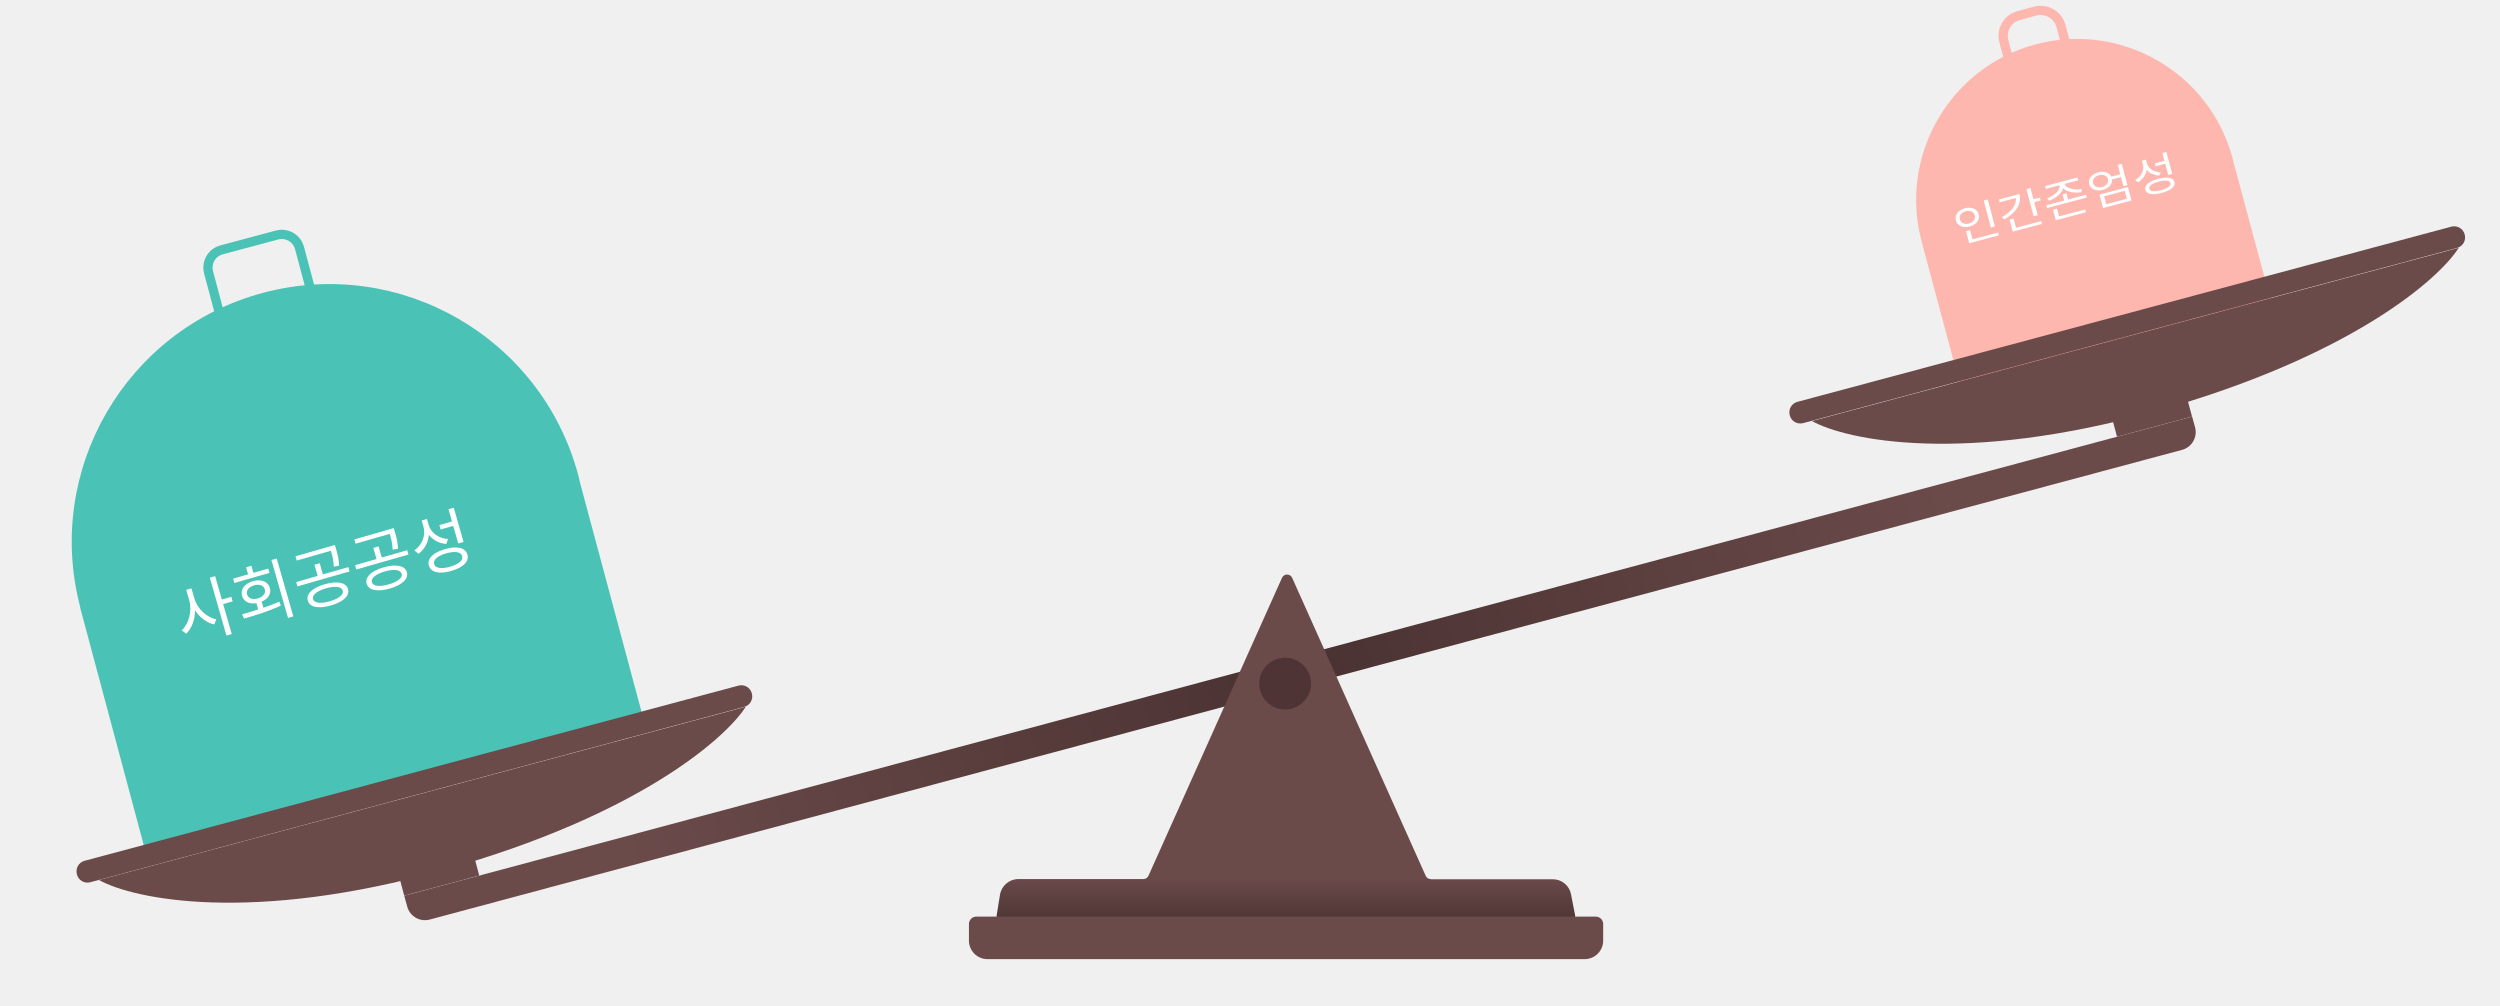
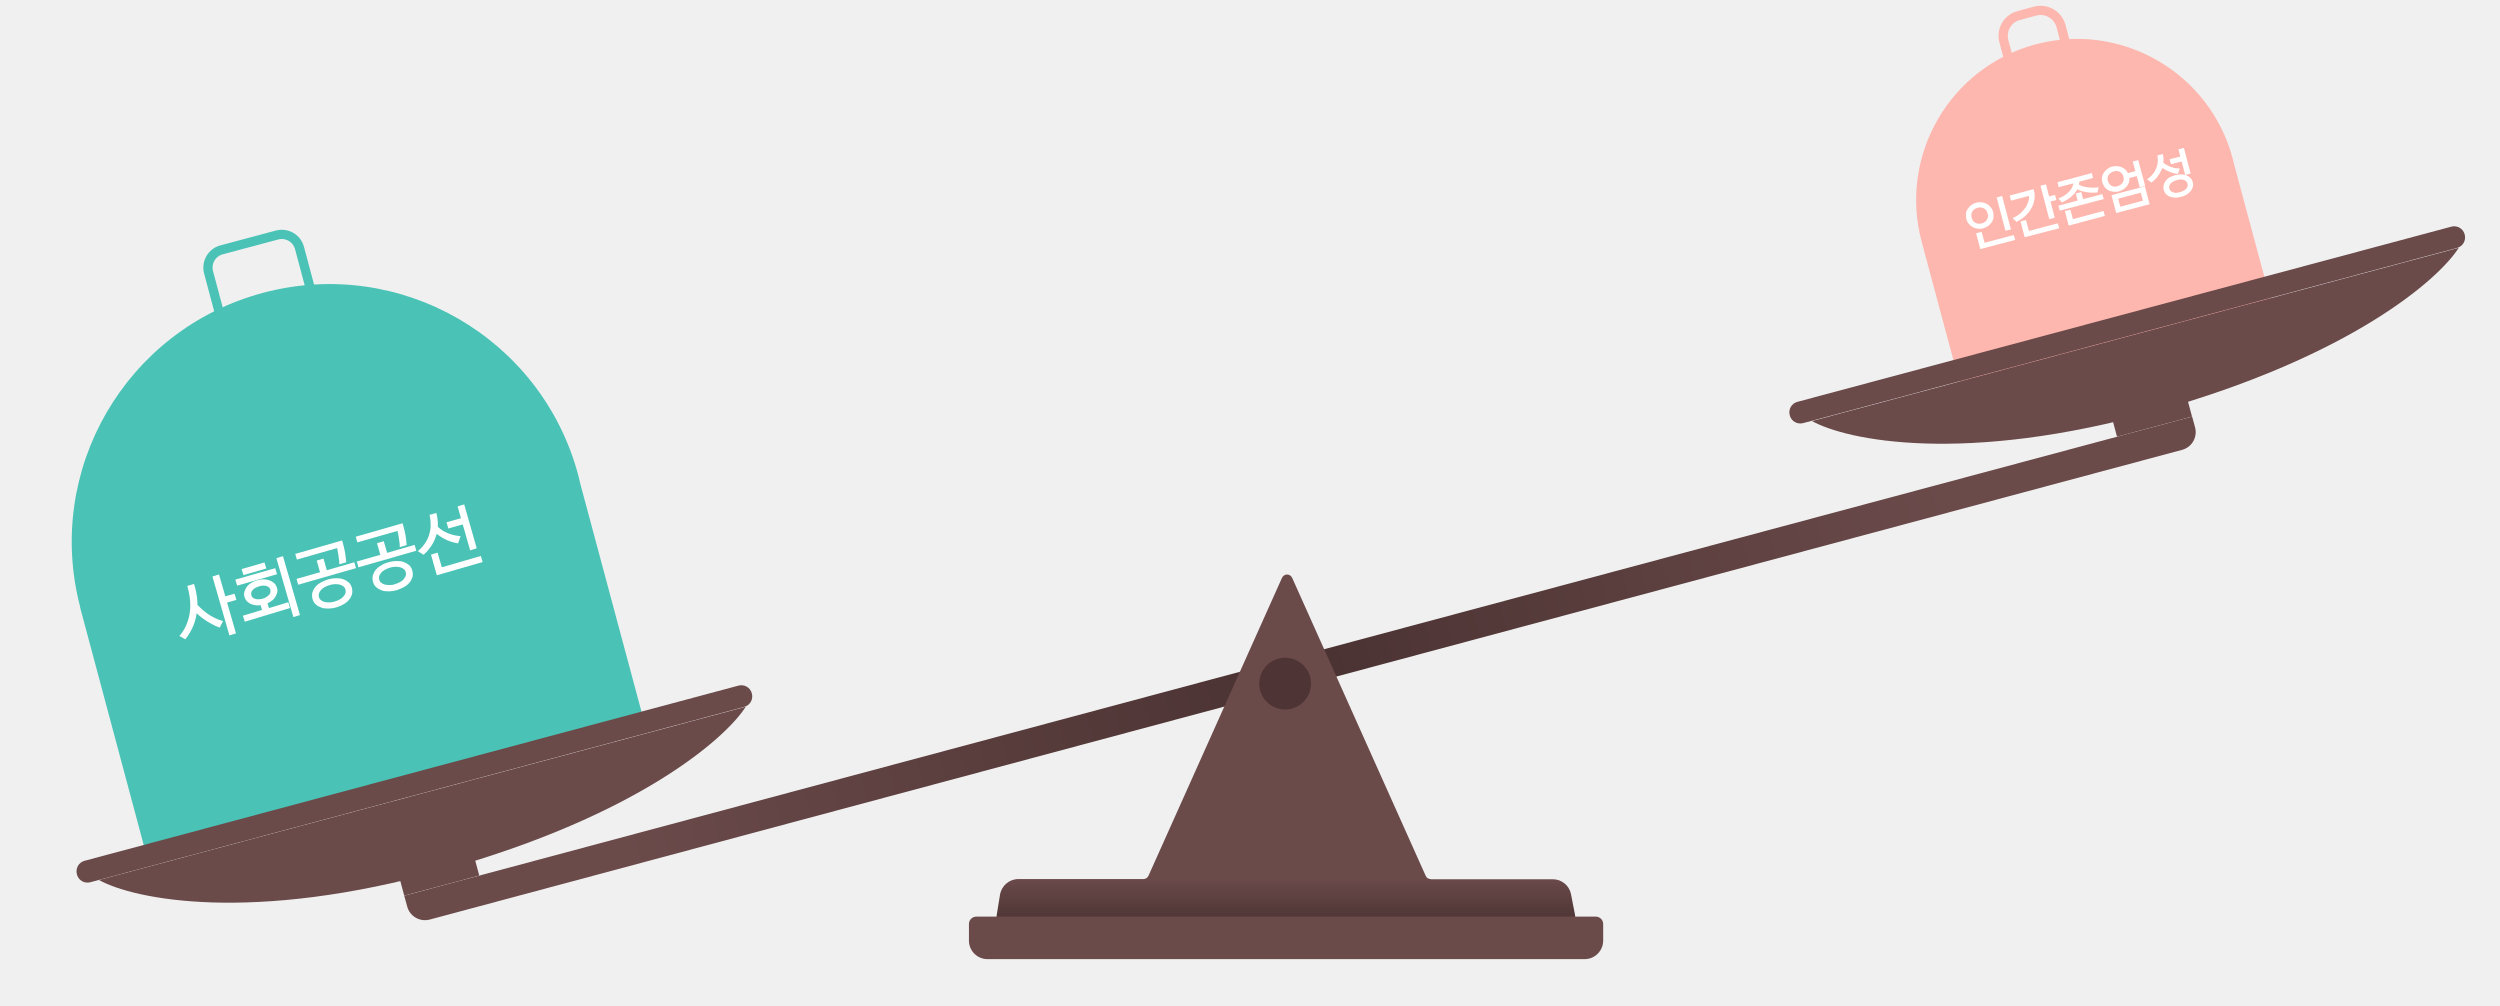
- <svg xmlns="http://www.w3.org/2000/svg" version="1.1" id="Layer_1" x="0px" y="0px" viewBox="0 0 1352 544" style="enable-background:new 0 0 1352 544;">
+ <svg xmlns="http://www.w3.org/2000/svg" version="1.1" id="Layer_1" x="0px" y="0px" viewBox="0 0 1352 544" style="enable-background:new 0 0 1352 544;" xml:space="preserve">
  <style type="text/css">
	.st0{fill-rule:evenodd;clip-rule:evenodd;fill:#FDB7AE;}
	.st1{fill:none;stroke:#FDB7AE;stroke-width:5;stroke-miterlimit:10;}
	.st2{fill-rule:evenodd;clip-rule:evenodd;fill:#4AC3B6;}
	.st3{fill:none;stroke:#4AC3B6;stroke-width:5;stroke-miterlimit:10;}
	.st4{fill:url(#SVGID_1_);}
	.st5{fill:#6B4A4A;}
	.st6{fill-rule:evenodd;clip-rule:evenodd;fill:url(#SVGID_2_);}
	.st7{fill:#4E3434;}
+ 	.st8{enable-background:new    ;}
+ 	.st9{fill:#FFFFFF;stroke:#FFFFFF;stroke-miterlimit:10;}
</style>
-   <path class="st0" d="M1208.1,88.5c-0.2-0.9-0.5-1.9-0.7-2.9c-12.4-46.4-60.2-74-106.6-61.6c-46.3,12.4-73.8,59.9-61.7,106.2l0,0 l22.7,84.7l168.2-45L1208.1,88.5z" />
+   <path class="st0" d="M1208.1,88.5c-0.2-0.9-0.5-1.9-0.7-2.9c-12.4-46.4-60.2-74-106.6-61.6c-46.3,12.4-73.8,59.9-61.7,106.2l0,0  l22.7,84.7l168.2-45L1208.1,88.5z" />
  <path class="st1" d="M1086.9,34.4l-3.2-12.1c-1.6-6,1.9-12.3,8.1-13.9l8.8-2.4c6-1.6,12.3,1.9,14,8.1l3.2,12.1" />
-   <path class="st2" d="M313.8,261.5c-0.4-1.5-0.7-3.1-1.1-4.6c-19.9-74.3-96.3-118.4-170.6-98.5c-74.1,19.9-118.2,95.9-98.7,170h-0.1 L79.6,464l269.2-72.1L313.8,261.5z" />
+   <path class="st2" d="M313.8,261.5c-0.4-1.5-0.7-3.1-1.1-4.6c-19.9-74.3-96.3-118.4-170.6-98.5c-74.1,19.9-118.2,95.9-98.7,170h-0.1  L79.6,464l269.2-72.1L313.8,261.5z" />
  <path class="st3" d="M120,174.3l-7.2-27c-1.4-5.3,1.7-10.8,7.1-12.2l29.9-8c5.3-1.4,10.8,1.7,12.2,7.1l7.2,27" />
-   <linearGradient id="SVGID_1_" gradientUnits="userSpaceOnUse" x1="1053.283" y1="-215.036" x2="337.048" y2="-406.95" gradientTransform="matrix(1 0 0 -1 0 54)">
+   <linearGradient id="SVGID_1_" gradientUnits="userSpaceOnUse" x1="1053.283" y1="827.037" x2="337.048" y2="1018.951" gradientTransform="matrix(1 0 0 1 0 -558)">
    <stop offset="0" style="stop-color:#6B4A4A" />
    <stop offset="0.488" style="stop-color:#4A3232" />
    <stop offset="1" style="stop-color:#6B4A4A" />
  </linearGradient>
-   <path class="st4" d="M218.6,484.4l966.9-259.1l1.6,5.8c1.4,5.3-1.7,10.8-7.1,12.2l-947.6,254c-5.3,1.4-10.8-1.7-12.2-7.1 L218.6,484.4z" />
+   <path class="st4" d="M218.6,484.4l966.9-259.1l1.6,5.8c1.4,5.3-1.7,10.8-7.1,12.2l-947.6,254c-5.3,1.4-10.8-1.7-12.2-7.1  L218.6,484.4z" />
  <g>
-     <rect x="1142.9" y="220.9" transform="matrix(0.9659 -0.2588 0.2588 0.9659 -18.8087 308.9139)" class="st5" width="42" height="10" />
+     <rect x="1142.9" y="220.9" transform="matrix(0.9659 -0.2588 0.2588 0.9659 -18.8087 308.9138)" class="st5" width="42" height="10" />
    <g>
      <path class="st5" d="M1166.7,222.2c-104.5,29.3-168.1,15.9-186.8,5.5l349.8-93.7C1318.9,151.1,1271.1,192.8,1166.7,222.2z" />
    </g>
  </g>
-   <path class="st5" d="M972.1,217.3l353.5-94.7c3.2-0.9,6.5,1,7.3,4.2l0,0c0.9,3.2-1,6.5-4.2,7.3l-353.5,94.7c-3.2,0.9-6.5-1-7.3-4.2 l0,0C967,221.4,968.9,218.1,972.1,217.3z" />
+   <path class="st5" d="M972.1,217.3l353.5-94.7c3.2-0.9,6.5,1,7.3,4.2l0,0c0.9,3.2-1,6.5-4.2,7.3l-353.5,94.7c-3.2,0.9-6.5-1-7.3-4.2  l0,0C967,221.4,968.9,218.1,972.1,217.3z" />
  <g>
-     <rect x="216.6" y="469.1" transform="matrix(0.9659 -0.2588 0.2588 0.9659 -114.6021 77.6436)" class="st5" width="42" height="10" />
+     <rect x="216.6" y="469.1" transform="matrix(0.9659 -0.2588 0.2588 0.9659 -114.602 77.6435)" class="st5" width="42" height="10" />
    <g>
      <path class="st5" d="M240.3,470.4c-104.5,29.3-168.1,15.9-186.8,5.5l349.8-93.7C392.5,399.3,344.8,441.1,240.3,470.4z" />
    </g>
  </g>
-   <path class="st5" d="M45.8,465.5l353.5-94.7c3.2-0.9,6.5,1,7.3,4.2l0,0c0.9,3.2-1,6.5-4.2,7.3L48.9,477.1c-3.2,0.9-6.5-1-7.3-4.2 l0,0C40.7,469.6,42.6,466.3,45.8,465.5z" />
-   <linearGradient id="SVGID_2_" gradientUnits="userSpaceOnUse" x1="695.414" y1="-256.7" x2="695.414" y2="-444.5" gradientTransform="matrix(1 0 0 -1 0 54)">
+   <path class="st5" d="M45.8,465.5l353.5-94.7c3.2-0.9,6.5,1,7.3,4.2l0,0c0.9,3.2-1,6.5-4.2,7.3L48.9,477.1c-3.2,0.9-6.5-1-7.3-4.2  l0,0C40.7,469.6,42.6,466.3,45.8,465.5z" />
+   <linearGradient id="SVGID_2_" gradientUnits="userSpaceOnUse" x1="695.414" y1="868.7" x2="695.414" y2="1056.5" gradientTransform="matrix(1 0 0 1 0 -558)">
    <stop offset="0.873" style="stop-color:#6B4A4A" />
    <stop offset="1" style="stop-color:#4D3434" />
  </linearGradient>
-   <path class="st6" d="M773.7,475.4c-1.2,0-2.3-0.7-2.7-1.8l-72.2-161.1c-1.1-2.4-4.4-2.4-5.5,0l-72.2,161.1c-0.5,1.1-1.6,1.8-2.7,1.8 h-67.7c-4.9,0-9.1,3.6-9.9,8.5L539,495c-0.3,1.8,1.1,3.5,3,3.5h306.9c1.9,0,3.3-1.7,2.9-3.6l-2.2-11.3c-0.9-4.7-5-8.1-9.8-8.1h-66.1 L773.7,475.4L773.7,475.4z" />
+   <path class="st6" d="M773.7,475.4c-1.2,0-2.3-0.7-2.7-1.8l-72.2-161.1c-1.1-2.4-4.4-2.4-5.5,0l-72.2,161.1c-0.5,1.1-1.6,1.8-2.7,1.8  h-67.7c-4.9,0-9.1,3.6-9.9,8.5L539,495c-0.3,1.8,1.1,3.5,3,3.5h306.9c1.9,0,3.3-1.7,2.9-3.6l-2.2-11.3c-0.9-4.7-5-8.1-9.8-8.1h-66.1  L773.7,475.4L773.7,475.4z" />
  <circle class="st7" cx="695" cy="369.7" r="14" />
  <path class="st5" d="M524,499.7c0-2.2,1.8-4,4-4h335c2.2,0,4,1.8,4,4v9c0,5.5-4.5,10-10,10H534c-5.5,0-10-4.5-10-10V499.7z" />
-   <text style="fill: rgb(255, 255, 255); font-family: Roboto; font-size: 36px; white-space: pre;" transform="matrix(0.961246, -0.275691, 0.275691, 0.961246, -89.62648, 82.18871)" x="107.94" y="307.054">사회공공성</text>
-   <text style="fill: rgb(255, 255, 255); font-family: Roboto; font-size: 36px; white-space: pre;" transform="matrix(0.728813, -0.193362, 0.163881, 0.617691, 340.8307, 242.768)" x="958.474" y="120.245">인간존엄성</text>
+   <g class="st8">
+     <path class="st9" d="M118.6,338.8c-1.2-0.4-2.4-1-3.7-1.7c-1.3-0.7-2.5-1.4-3.7-2.2c-1.2-0.8-2.4-1.7-3.5-2.7   c-0.6-0.5-1.2-1.1-1.7-1.6c-0.1,0.7-0.2,1.3-0.3,2c-0.4,2.4-1.1,4.6-2.1,6.7c-1,2.1-2.1,4-3.5,5.8l-2.3-1.3   c2.7-3.3,4.4-7.1,5.2-11.6c0.8-4.5,0.4-9.5-1.1-15l2.7-0.8c0.9,3,1.4,5.8,1.6,8.5c0,0.8,0.1,1.6,0.1,2.4c1.7,1.9,3.7,3.6,5.9,5.2   c2.4,1.6,5,2.9,7.7,3.7L118.6,338.8z M124.4,343l-8.9-30.9l2.6-0.8l3.4,11.8l5-1.4l0.7,2.4l-5,1.4l4.8,16.7L124.4,343z" />
+     <path class="st9" d="M128.6,316.1l-0.7-2.3l20.6-5.9l0.7,2.3L128.6,316.1z M142.7,304.8l0.7,2.3l-11.4,3.3l-0.7-2.3L142.7,304.8z    M132.7,335.6l-0.7-2.3l10.3-3.1l-1-3.5c-0.6,0.1-1.3,0.2-1.9,0.2c-1.1,0-2.1-0.2-3-0.5c-0.9-0.3-1.7-0.8-2.3-1.4   c-0.7-0.6-1.1-1.4-1.4-2.3c-0.3-0.9-0.3-1.8,0-2.7s0.7-1.7,1.2-2.4c0.6-0.8,1.3-1.4,2.3-2c0.9-0.6,1.9-1,3-1.3   c1.1-0.3,2.2-0.5,3.3-0.5c1.1,0,2.1,0.2,3,0.5c0.9,0.3,1.7,0.8,2.4,1.4s1.1,1.4,1.4,2.3c0.3,0.9,0.3,1.8,0,2.7s-0.7,1.7-1.2,2.4   c-0.6,0.8-1.3,1.4-2.3,2c-0.5,0.3-1.1,0.6-1.7,0.9l1,3.5l10.5-3.2l0.6,2.2L132.7,335.6z M142.1,324.3c0.8-0.2,1.6-0.6,2.2-1   c0.6-0.4,1.2-0.8,1.6-1.3c0.4-0.5,0.7-1,0.8-1.5s0.1-1.1,0-1.7c-0.2-0.6-0.4-1-0.8-1.4c-0.4-0.4-0.9-0.7-1.5-0.9   c-0.6-0.2-1.3-0.3-2-0.3c-0.7,0-1.5,0.1-2.4,0.4c-0.8,0.2-1.6,0.6-2.2,0.9c-0.6,0.4-1.2,0.8-1.6,1.3c-0.4,0.5-0.7,1-0.8,1.5   c-0.1,0.5-0.1,1.1,0,1.7c0.2,0.6,0.4,1,0.8,1.4c0.4,0.4,0.9,0.7,1.5,0.9c0.6,0.2,1.3,0.3,2,0.3   C140.5,324.6,141.3,324.5,142.1,324.3z M159,333.1l-8.9-30.9l2.6-0.8l8.9,30.9L159,333.1z" />
+     <path class="st9" d="M184,304.5c0-0.7-0.1-1.4-0.2-2.1s-0.2-1.5-0.3-2.3c-0.1-0.8-0.3-1.5-0.4-2.3s-0.3-1.4-0.5-2l-21.7,6.2   l-0.6-2.1l24.4-7c0.6,2,1,4,1.4,5.9c0.3,1.9,0.5,3.6,0.6,4.9L184,304.5z M173.7,309.8l-1.8-6.3l2.7-0.8l1.8,6.3l14.9-4.3l0.6,2.2   l-30.3,8.7l-0.6-2.2L173.7,309.8z M177.6,313.8c1.4-0.4,2.8-0.6,4.2-0.6c1.3,0,2.6,0.1,3.6,0.5c1.1,0.4,2,0.9,2.8,1.6   c0.8,0.7,1.3,1.6,1.6,2.7c0.3,1.1,0.3,2.1,0.1,3.2c-0.3,1-0.8,2-1.5,2.8c-0.7,0.9-1.7,1.7-2.8,2.3c-1.1,0.7-2.4,1.2-3.9,1.7   c-1.4,0.4-2.8,0.6-4.2,0.6c-1.3,0-2.6-0.1-3.6-0.5c-1.1-0.4-2-0.9-2.8-1.6s-1.3-1.6-1.6-2.7c-0.3-1.1-0.3-2.1-0.1-3.2   c0.3-1,0.8-2,1.5-2.8c0.7-0.9,1.7-1.7,2.8-2.3C174.9,314.8,176.2,314.3,177.6,313.8z M181.1,325.8c1.1-0.3,2-0.7,2.9-1.2   c0.8-0.5,1.6-1,2.1-1.7c0.6-0.6,0.9-1.3,1.2-2c0.2-0.7,0.2-1.4,0-2.2c-0.2-0.8-0.6-1.4-1.2-1.9c-0.6-0.5-1.2-0.8-2.1-1.1   c-0.8-0.2-1.7-0.3-2.7-0.3c-1,0-2,0.2-3.1,0.5c-1.1,0.3-2,0.7-2.9,1.2c-0.8,0.5-1.6,1-2.1,1.7c-0.6,0.6-0.9,1.3-1.2,2   c-0.2,0.7-0.2,1.4,0,2.2c0.2,0.8,0.6,1.4,1.2,1.9c0.6,0.5,1.2,0.8,2.1,1.1c0.8,0.2,1.7,0.3,2.7,0.3   C179,326.3,180,326.1,181.1,325.8z" />
+     <path class="st9" d="M216.7,295.2c0-0.7-0.1-1.4-0.2-2.1c-0.1-0.8-0.2-1.5-0.3-2.3c-0.1-0.8-0.3-1.5-0.4-2.3   c-0.2-0.7-0.3-1.4-0.5-2l-21.7,6.2l-0.6-2.1l24.4-7c0.6,2,1,4,1.4,5.9c0.3,1.9,0.5,3.6,0.6,4.9L216.7,295.2z M206.3,300.4l-1.8-6.3   l2.7-0.8l1.8,6.3l14.9-4.3l0.6,2.2l-30.3,8.7l-0.6-2.2L206.3,300.4z M210.3,304.5c1.4-0.4,2.8-0.6,4.2-0.6c1.3,0,2.6,0.1,3.6,0.5   c1.1,0.4,2,0.9,2.8,1.6c0.8,0.7,1.3,1.6,1.6,2.7c0.3,1.1,0.3,2.1,0.1,3.2c-0.3,1-0.8,2-1.5,2.8c-0.7,0.9-1.7,1.7-2.8,2.3   s-2.4,1.2-3.9,1.7c-1.4,0.4-2.8,0.6-4.2,0.6s-2.6-0.1-3.6-0.5c-1.1-0.4-2-0.9-2.8-1.6c-0.8-0.7-1.3-1.6-1.6-2.7   c-0.3-1.1-0.3-2.1-0.1-3.2c0.3-1,0.8-2,1.5-2.8c0.7-0.9,1.7-1.7,2.8-2.3C207.6,305.4,208.9,304.9,210.3,304.5z M213.7,316.4   c1.1-0.3,2-0.7,2.9-1.2s1.6-1,2.1-1.7c0.6-0.6,0.9-1.3,1.2-2c0.2-0.7,0.2-1.4,0-2.2c-0.2-0.8-0.6-1.4-1.2-1.9   c-0.6-0.5-1.2-0.8-2.1-1.1c-0.8-0.2-1.7-0.3-2.7-0.3c-1,0-2,0.2-3.1,0.5c-1.1,0.3-2,0.7-2.9,1.2c-0.8,0.5-1.6,1-2.1,1.7   c-0.6,0.6-0.9,1.3-1.2,2c-0.2,0.7-0.2,1.4,0,2.2c0.2,0.8,0.6,1.4,1.2,1.9c0.6,0.5,1.2,0.8,2.1,1.1c0.8,0.2,1.7,0.3,2.7,0.3   C211.7,316.9,212.7,316.8,213.7,316.4z" />
+     <path class="st9" d="M247.4,293.3c-1.1-0.2-2.3-0.5-3.5-0.9c-1.2-0.4-2.4-0.9-3.5-1.5c-1.1-0.6-2.2-1.3-3.3-2.1   c-0.4-0.3-0.8-0.6-1.2-1c-0.2,0.7-0.3,1.4-0.6,2c-0.6,1.8-1.4,3.6-2.5,5.2c-1.1,1.6-2.3,3.1-3.8,4.4l-2.2-1.4   c1.4-1.2,2.6-2.6,3.6-4.1c1-1.5,1.7-3.1,2.2-4.7c0.5-1.7,0.8-3.4,0.8-5.1s-0.1-3.5-0.5-5.3l2.7-0.8c0.5,2,0.7,4,0.7,6   c0,0.4,0,0.7-0.1,1c0.5,0.5,1.1,1.1,1.7,1.5c1,0.7,2,1.4,3.2,1.9c1.1,0.5,2.3,1,3.5,1.3c1.2,0.3,2.5,0.6,3.8,0.7L247.4,293.3z    M236.6,310.5l-2.9-10.2l2.6-0.8l2.3,7.9l21.1-6.1l0.7,2.3L236.6,310.5z M242.1,282.8l7.8-2.2l-1.8-6.4l2.6-0.8l6.5,22.8l-2.6,0.8   l-4-14l-7.8,2.2L242.1,282.8z" />
+   </g>
+   <g>
+     <g>
+       <path class="st9" d="M1068.9,110.1c1-0.3,1.9-0.3,2.8-0.2c0.9,0.1,1.7,0.4,2.5,0.8c0.8,0.4,1.4,1,2,1.7c0.6,0.7,1,1.5,1.2,2.4    c0.2,0.9,0.3,1.8,0.2,2.7c-0.1,0.9-0.4,1.7-0.9,2.4c-0.5,0.7-1.1,1.4-1.8,1.9c-0.7,0.5-1.6,0.9-2.5,1.2c-1,0.3-1.9,0.3-2.8,0.2    c-0.9-0.1-1.7-0.4-2.5-0.8c-0.8-0.4-1.4-1-2-1.7c-0.6-0.7-1-1.5-1.2-2.4c-0.2-0.9-0.3-1.8-0.2-2.7c0.1-0.9,0.4-1.7,0.9-2.4    c0.5-0.7,1-1.4,1.8-1.9C1067.1,110.7,1067.9,110.4,1068.9,110.1z M1071.9,121.3c0.7-0.2,1.4-0.5,1.9-0.9c0.5-0.4,0.9-0.8,1.2-1.4    c0.3-0.5,0.5-1.1,0.6-1.7c0.1-0.6,0-1.3-0.2-2c-0.2-0.7-0.5-1.3-0.8-1.8c-0.4-0.5-0.8-0.9-1.4-1.2c-0.5-0.3-1.1-0.5-1.8-0.6    c-0.7-0.1-1.3,0-2.1,0.2s-1.4,0.5-1.9,0.9c-0.5,0.4-0.9,0.8-1.2,1.4c-0.3,0.5-0.5,1.1-0.6,1.7c-0.1,0.6,0,1.3,0.2,2    c0.2,0.7,0.5,1.3,0.8,1.8c0.4,0.5,0.8,0.9,1.4,1.2c0.5,0.3,1.1,0.5,1.8,0.6C1070.4,121.5,1071.1,121.5,1071.9,121.3z     M1071.3,134.1l-2-7.6l2-0.5l1.6,5.9l15.8-4.2l0.5,1.7L1071.3,134.1z M1084.9,124.2l-4.5-17.1l2-0.5l4.5,17.1L1084.9,124.2z" />
+       <path class="st9" d="M1087.5,106.1l11.9-3.2c0.5,1.8,0.6,3.5,0.3,5.1c-0.3,1.6-0.8,3.2-1.7,4.6c-0.8,1.4-1.9,2.7-3.1,3.9    c-1.3,1.1-2.7,2.1-4.2,2.9l-1.4-1.3c1.5-0.7,2.8-1.6,3.9-2.6c1.1-1,2-2.1,2.8-3.2c0.7-1.1,1.2-2.3,1.5-3.5    c0.3-1.2,0.4-2.4,0.2-3.5l-9.8,2.6L1087.5,106.1z M1095.3,127.7l-2-7.6l2-0.5l1.6,5.9l15.6-4.1l0.5,1.7L1095.3,127.7z     M1108.6,117.9l-4.5-17.1l2-0.5l1.7,6.5l3.2-0.8l0.5,1.8l-3.2,0.8l2.3,8.8L1108.6,117.9z" />
+       <path class="st9" d="M1133.9,103.6c-0.9,0.1-1.8,0.1-2.8,0.1c-1,0-1.9-0.2-2.9-0.3c-1-0.2-1.9-0.4-2.8-0.7c-0.8-0.3-1.5-0.6-2.2-1    c-0.5,0.9-1,1.8-1.7,2.6c-0.8,1-1.8,1.9-2.9,2.6c-1.1,0.8-2.2,1.4-3.3,2l-1.3-1.3c1.2-0.5,2.2-1.1,3.2-1.8c1-0.7,1.8-1.4,2.5-2.2    c0.7-0.8,1.2-1.7,1.6-2.6c0.3-0.8,0.5-1.6,0.5-2.5l-8.1,2.1l-0.4-1.7l17.6-4.7l0.4,1.7l-7.4,2c0.1,0.7,0,1.5-0.2,2.2    c1.3,0.8,2.9,1.4,4.6,1.6c1.9,0.3,3.9,0.4,6,0.2L1133.9,103.6z M1124.2,108.8l-1-3.8l2-0.5l1,3.8l10.4-2.7l0.5,1.7l-22.8,6    l-0.5-1.7L1124.2,108.8z M1119.1,121.4l-1.8-6.9l2-0.5l1.4,5.1l16.5-4.4l0.5,1.7L1119.1,121.4z" />
+       <path class="st9" d="M1142.4,90.6c1-0.3,1.9-0.3,2.8-0.2c0.9,0.1,1.7,0.3,2.5,0.7c0.7,0.4,1.4,0.9,1.9,1.6c0.4,0.5,0.7,1,0.9,1.5    l4.9-1.3l-1.4-5.2l2-0.5l3.5,13l-2,0.5l-1.6-6.1l-4.9,1.3c0.1,0.6,0.1,1.2,0,1.8c-0.1,0.9-0.4,1.6-0.9,2.3c-0.5,0.7-1,1.3-1.8,1.8    c-0.7,0.5-1.6,0.9-2.5,1.2c-1,0.3-1.9,0.3-2.8,0.2c-0.9-0.1-1.7-0.3-2.5-0.7c-0.7-0.4-1.4-0.9-1.9-1.6s-0.9-1.5-1.2-2.4    c-0.2-0.9-0.3-1.8-0.1-2.6c0.1-0.9,0.4-1.6,0.9-2.3c0.5-0.7,1-1.3,1.8-1.8C1140.6,91.2,1141.4,90.8,1142.4,90.6z M1145.2,101.2    c0.7-0.2,1.4-0.5,1.9-0.9c0.5-0.4,0.9-0.8,1.3-1.3c0.3-0.5,0.5-1.1,0.6-1.7c0.1-0.6,0-1.2-0.2-1.9c-0.2-0.6-0.4-1.2-0.8-1.7    c-0.4-0.5-0.8-0.9-1.3-1.2c-0.5-0.3-1.1-0.5-1.7-0.5c-0.6-0.1-1.3,0-2,0.2c-0.7,0.2-1.4,0.5-1.9,0.9c-0.5,0.4-0.9,0.8-1.2,1.3    c-0.3,0.5-0.5,1.1-0.6,1.7c-0.1,0.6,0,1.2,0.2,1.9c0.2,0.7,0.4,1.2,0.8,1.7c0.4,0.5,0.8,0.9,1.3,1.2c0.5,0.3,1.1,0.5,1.7,0.5    C1143.8,101.5,1144.5,101.4,1145.2,101.2z M1159.6,101.4l2.3,8.7l-17.1,4.5l-2.3-8.7L1159.6,101.4z M1146.3,112.4l13.2-3.5    l-1.4-5.3l-13.2,3.5L1146.3,112.4z" />
+       <path class="st9" d="M1177.5,93.5c-0.8-0.1-1.7-0.2-2.5-0.5c-0.9-0.3-1.7-0.6-2.5-1c-0.8-0.4-1.6-0.8-2.4-1.3    c-0.3-0.2-0.7-0.5-1-0.7c-0.2,0.6-0.4,1.2-0.7,1.8c-0.5,1.2-1.2,2.4-2.1,3.5c-0.8,1.1-1.8,2-2.8,2.8L1162,97    c1-0.8,1.9-1.6,2.7-2.6c0.8-1,1.4-2,1.8-3.1c0.5-1.1,0.8-2.2,0.9-3.4s0.1-2.3-0.1-3.5l2-0.5c0.3,1.3,0.3,2.7,0.1,4    c0,0.1,0,0.2,0,0.3c1,0.9,2.2,1.6,3.5,2.2c1.7,0.7,3.4,1.1,5.2,1.2L1177.5,93.5z M1176.6,95.2c1.1-0.3,2.1-0.4,3.1-0.4    c1,0,1.8,0.2,2.6,0.5c0.8,0.3,1.4,0.8,2,1.3c0.5,0.6,0.9,1.3,1.1,2c0.2,0.8,0.2,1.6,0,2.3c-0.2,0.8-0.5,1.5-1.1,2.1    c-0.5,0.7-1.2,1.2-2,1.8c-0.8,0.5-1.8,0.9-2.9,1.2c-1.1,0.3-2.1,0.4-3.1,0.4c-1,0-1.9-0.2-2.6-0.5c-0.8-0.3-1.4-0.8-2-1.3    c-0.5-0.6-0.9-1.3-1.1-2.1c-0.2-0.8-0.2-1.6,0-2.3c0.2-0.8,0.5-1.5,1-2.1c0.5-0.7,1.2-1.2,2-1.8    C1174.6,95.9,1175.5,95.5,1176.6,95.2z M1179.1,104.4c1.7-0.5,2.9-1.2,3.7-2.1c0.8-1,1-2,0.7-3.1c-0.3-1.1-1-1.9-2.1-2.3    c-1.1-0.5-2.6-0.5-4.3,0c-1.7,0.5-2.9,1.2-3.7,2.1s-1,2-0.7,3.1c0.3,1.1,1,1.9,2.1,2.3C1175.9,104.9,1177.4,104.9,1179.1,104.4z     M1173.9,86.5l5.8-1.5l-1-3.9l2-0.5l3.4,12.9l-2,0.5l-1.9-7.3l-5.8,1.5L1173.9,86.5z" />
+     </g>
+   </g>
</svg>
